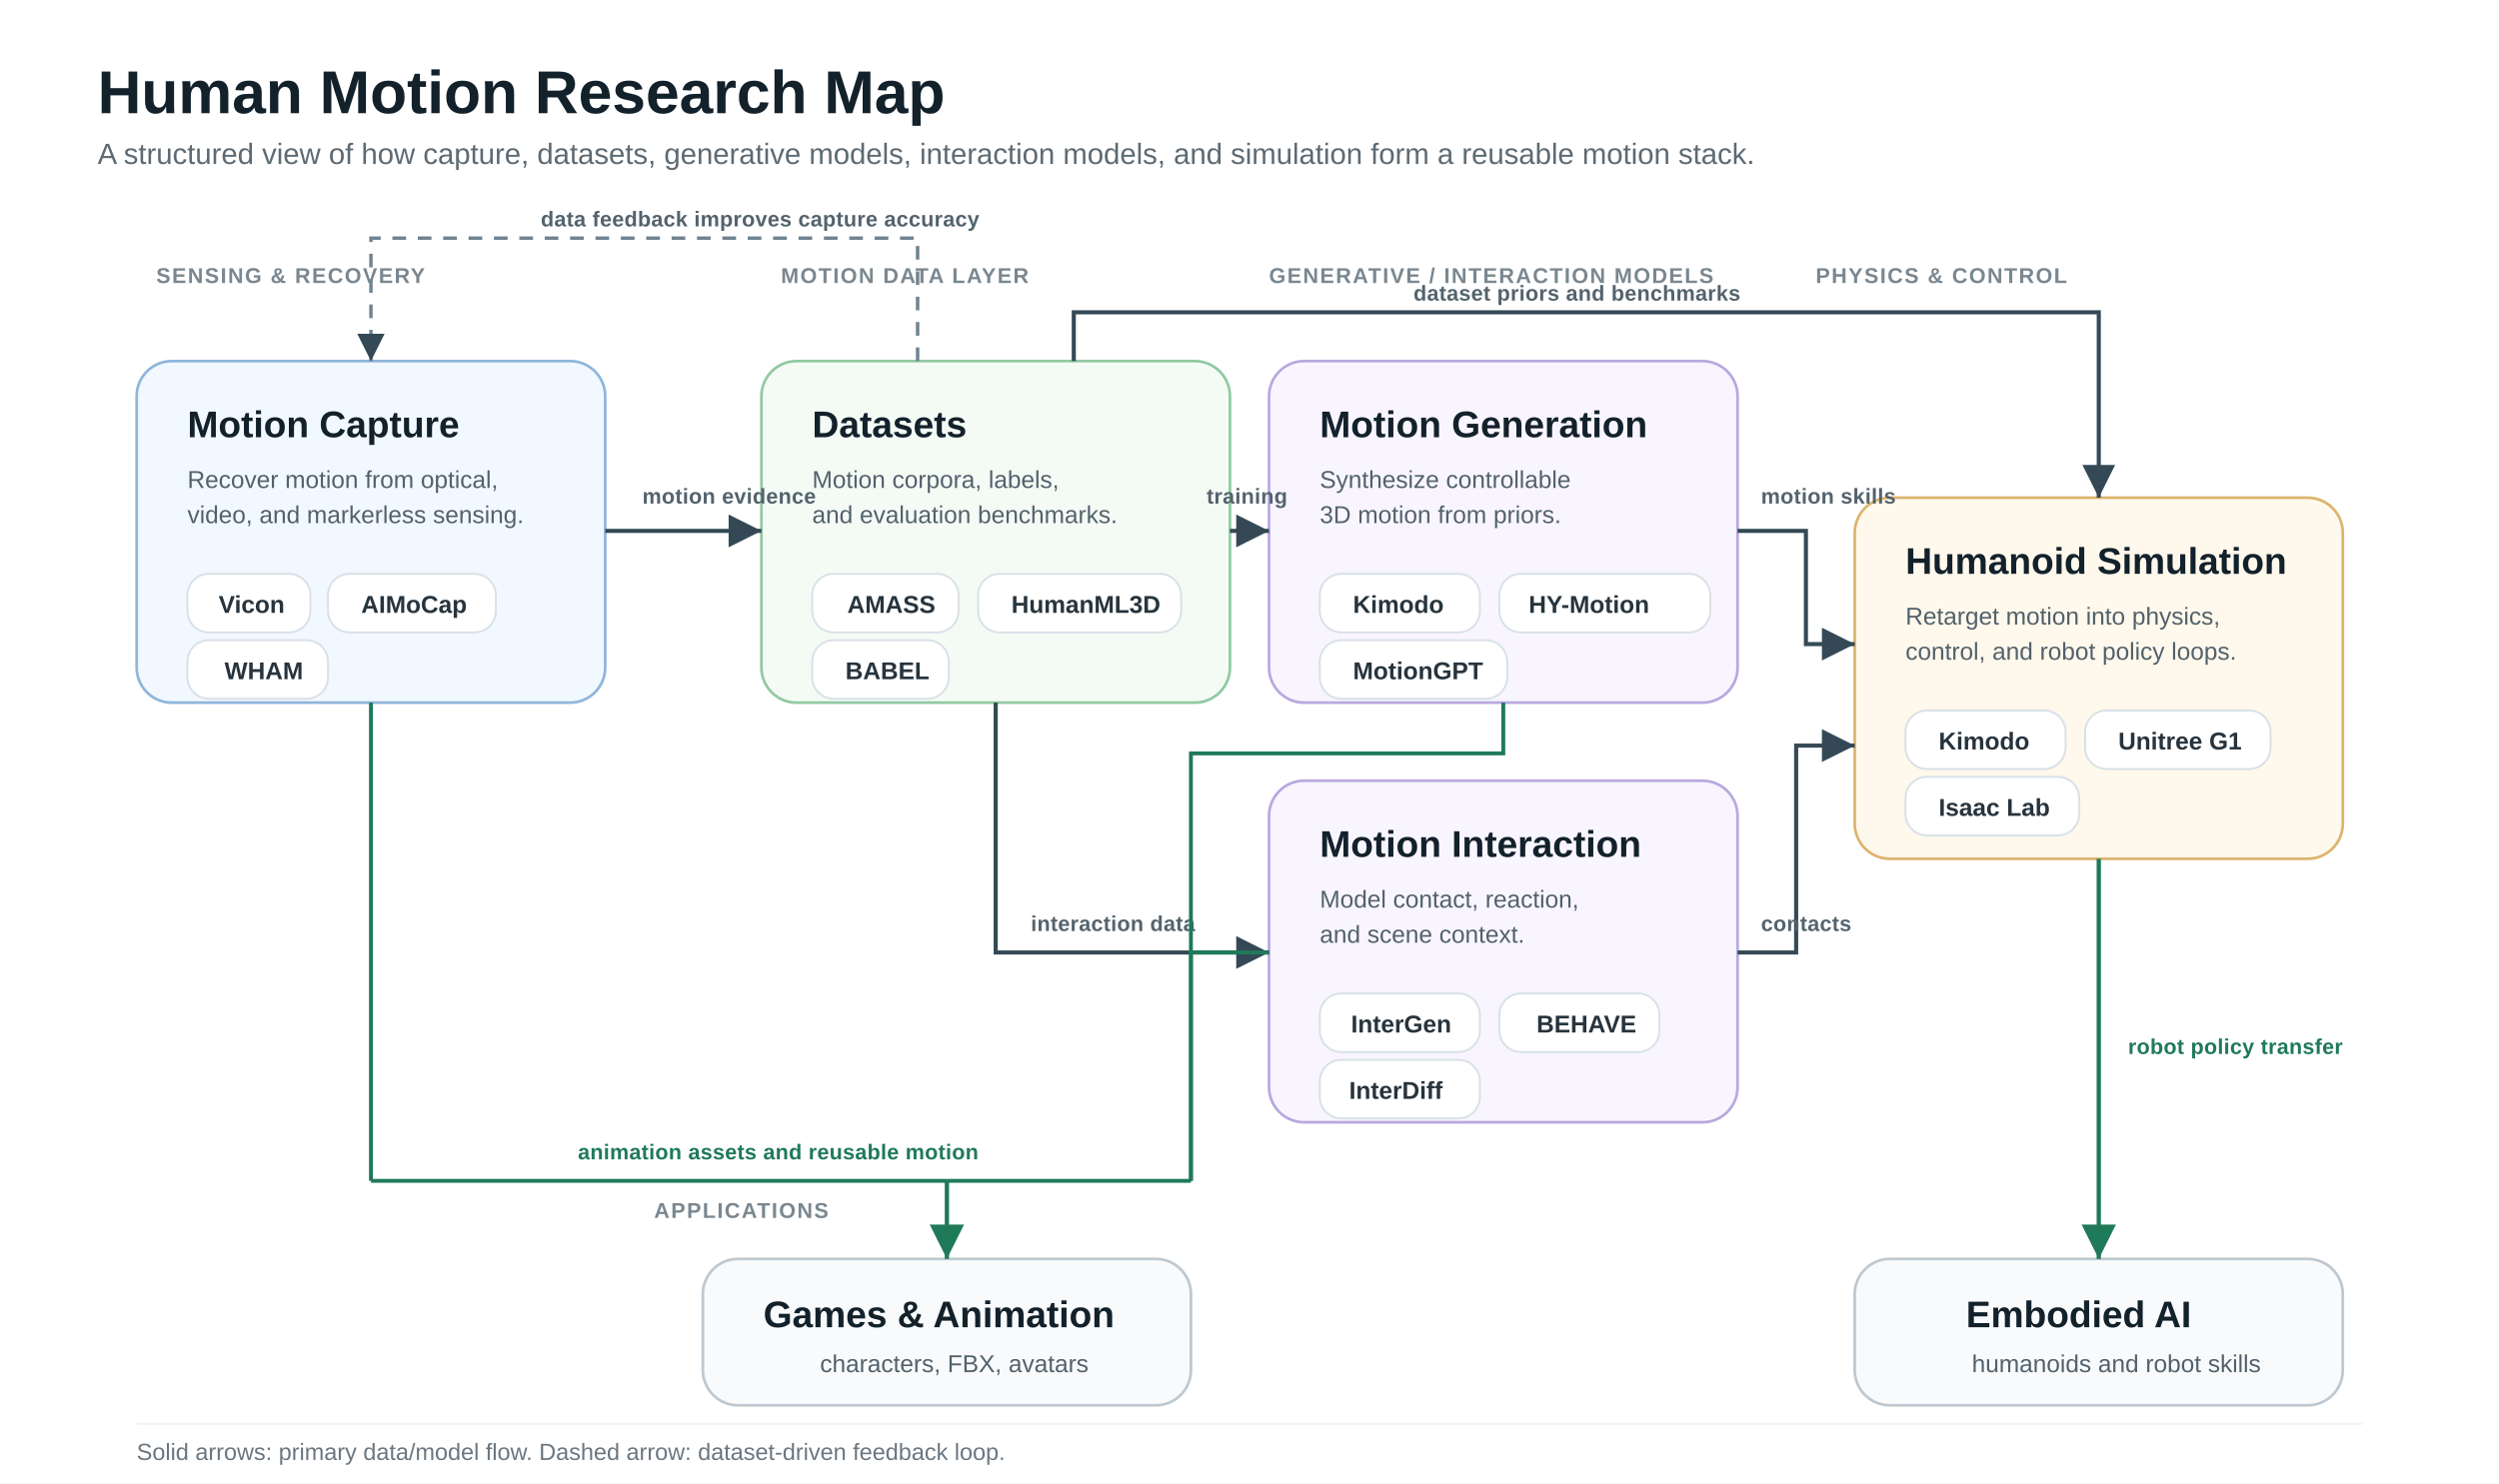
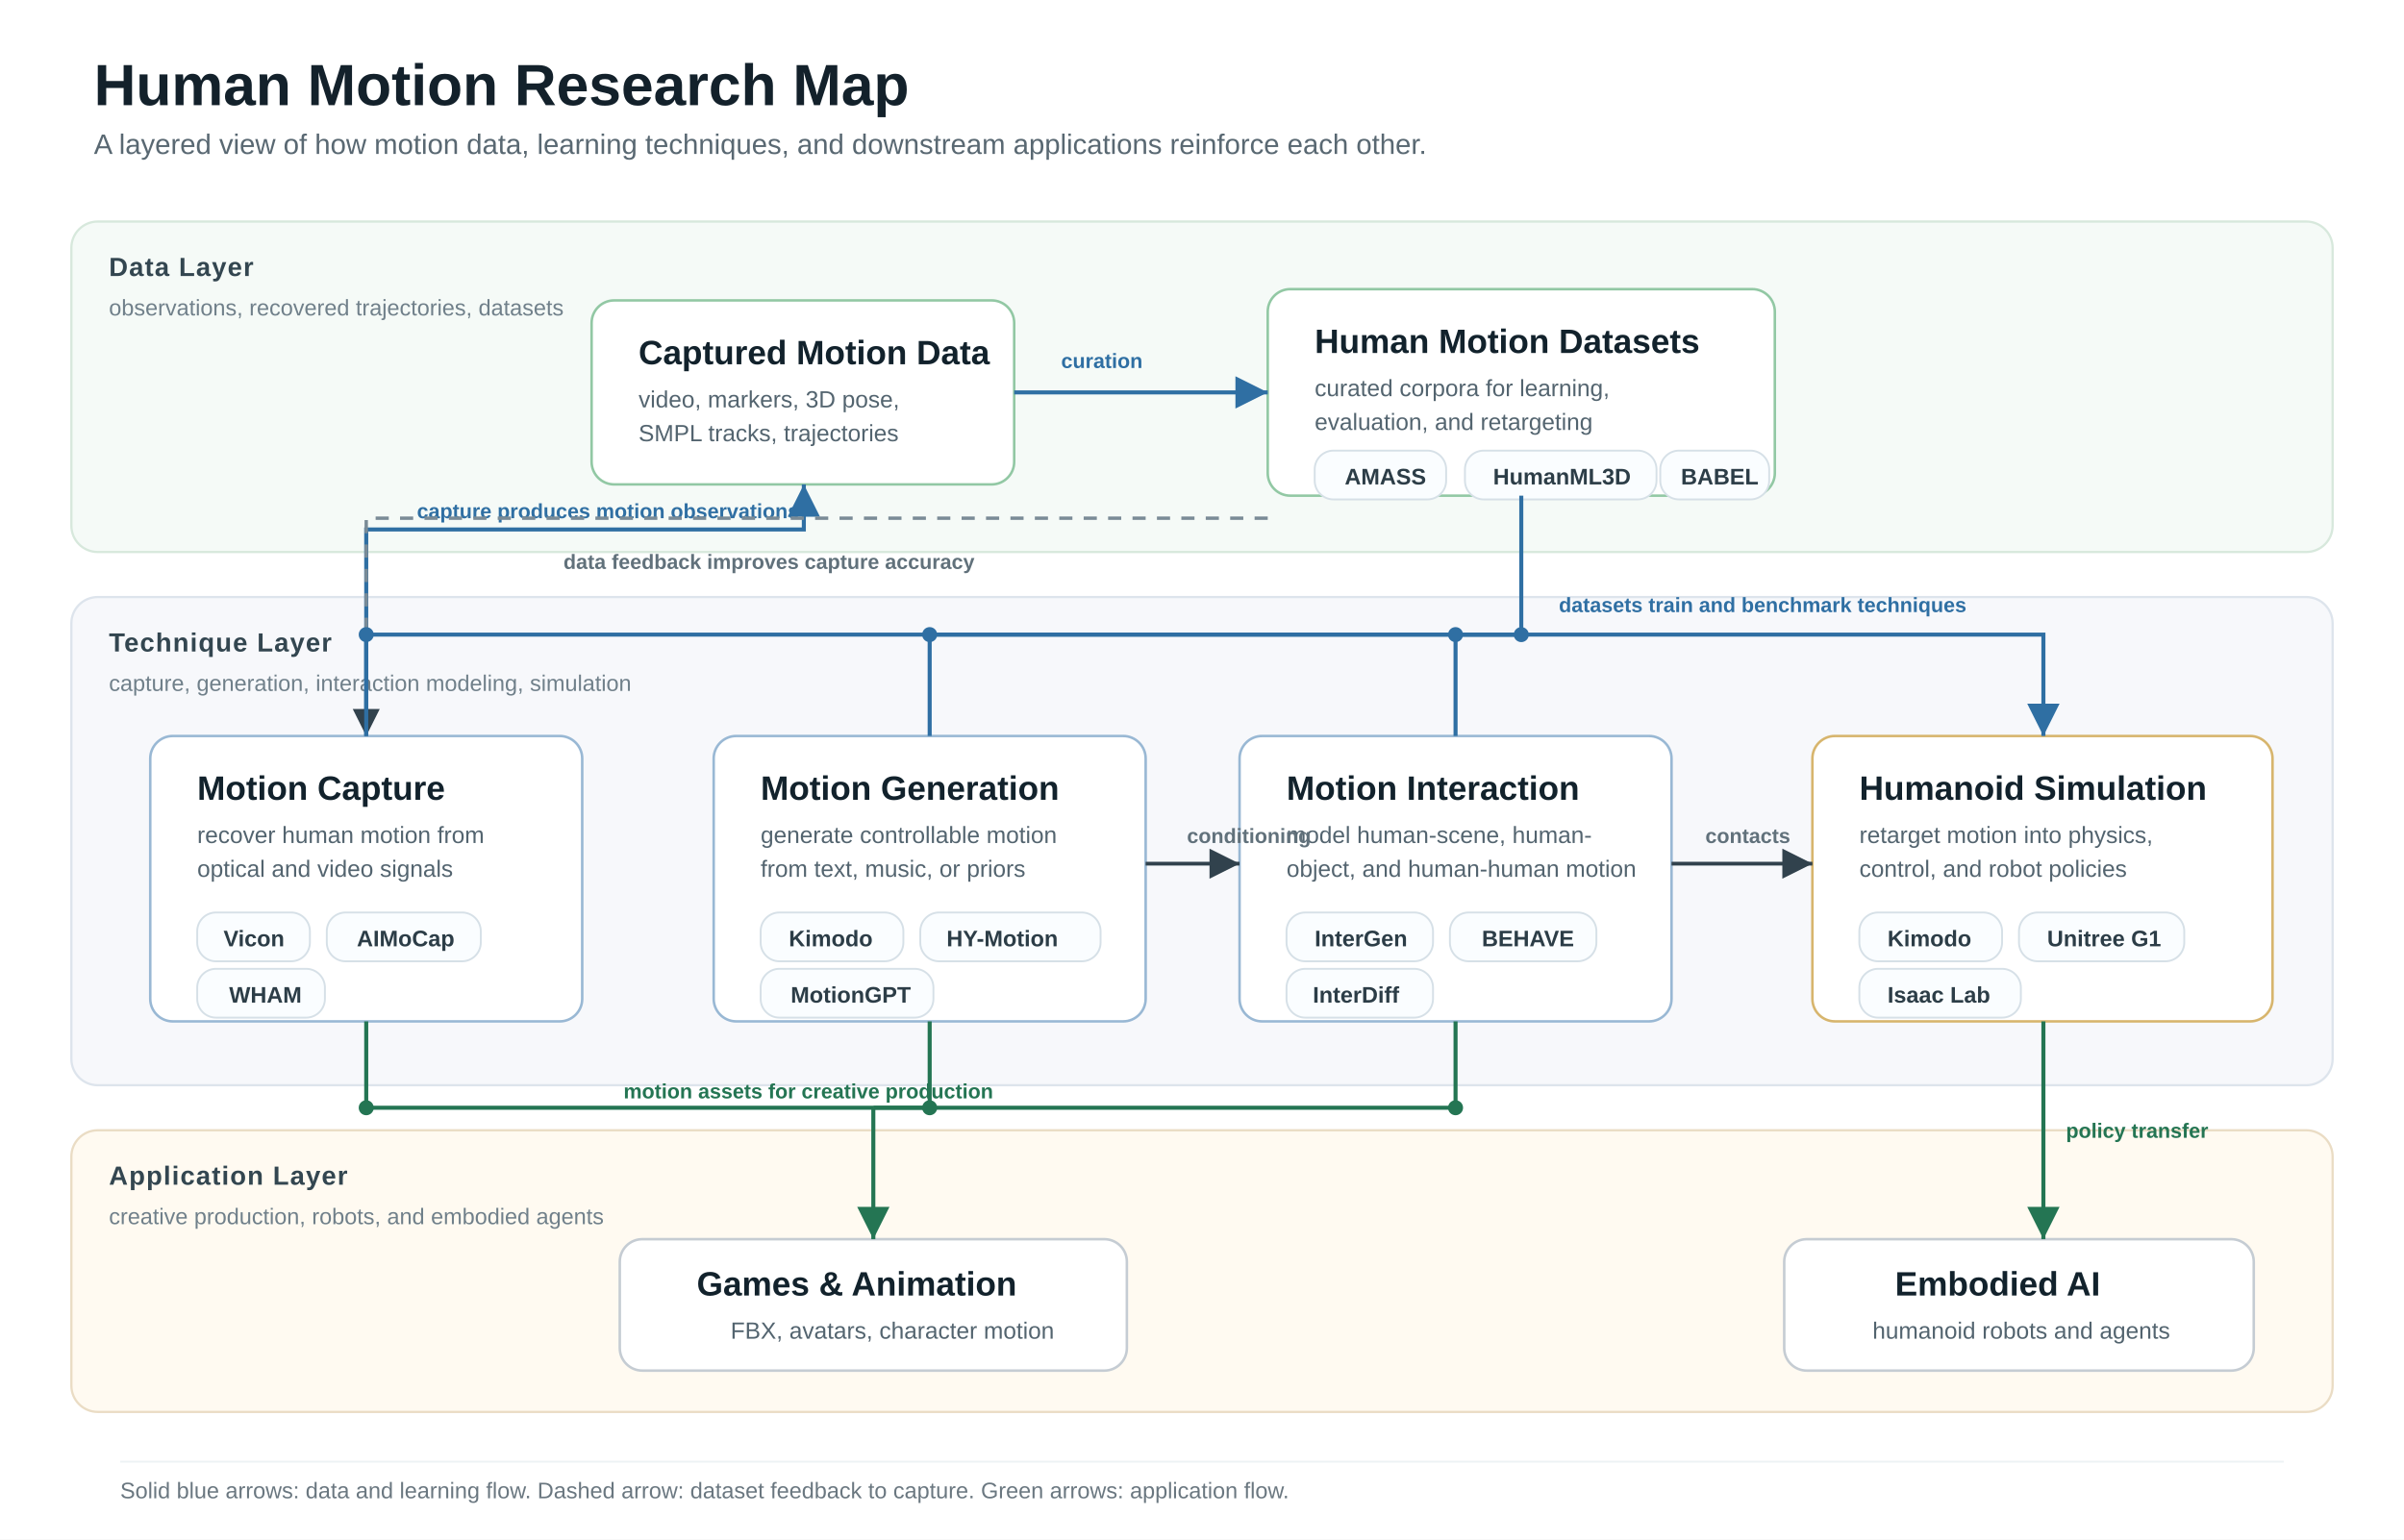
- <svg xmlns="http://www.w3.org/2000/svg" width="1280" height="760" viewBox="0 0 1280 760" role="img" aria-labelledby="title desc">
+ <svg xmlns="http://www.w3.org/2000/svg" width="1280" height="820" viewBox="0 0 1280 820" role="img" aria-labelledby="title desc">
  <defs>
-     <marker id="arrow-dark" markerWidth="12" markerHeight="12" refX="10" refY="6" orient="auto" markerUnits="strokeWidth">
-       <path d="M2,2 L10,6 L2,10 Z" fill="#344955" />
+     <marker id="arrow-slate" markerWidth="12" markerHeight="12" refX="10" refY="6" orient="auto" markerUnits="strokeWidth">
+       <path d="M2,2 L10,6 L2,10 Z" fill="#31424d" />
+     </marker>
+     <marker id="arrow-blue" markerWidth="12" markerHeight="12" refX="10" refY="6" orient="auto" markerUnits="strokeWidth">
+       <path d="M2,2 L10,6 L2,10 Z" fill="#2f6fa3" />
    </marker>
    <marker id="arrow-green" markerWidth="12" markerHeight="12" refX="10" refY="6" orient="auto" markerUnits="strokeWidth">
-       <path d="M2,2 L10,6 L2,10 Z" fill="#1f7a5a" />
+       <path d="M2,2 L10,6 L2,10 Z" fill="#247553" />
    </marker>
    <style>
      .title{font:700 31px Arial,Helvetica,sans-serif;fill:#13212b}
-       .subtitle{font:400 15px Arial,Helvetica,sans-serif;fill:#5d6a73}
-       .stage{font:700 11px Arial,Helvetica,sans-serif;fill:#7a8790;letter-spacing:.75px}
-       .box{fill:#fff;stroke:#cfd8df;stroke-width:1.4;rx:18}
-       .capture{fill:#f2f8ff;stroke:#8fb6dc}
-       .data{fill:#f4fbf5;stroke:#91c9a2}
-       .model{fill:#f8f5ff;stroke:#b8a8df}
-       .sim{fill:#fff8ec;stroke:#ddb46d}
-       .app{fill:#f8fafb;stroke:#bec8d0}
-       .label{font:700 19px Arial,Helvetica,sans-serif;fill:#13212b}
-       .note{font:400 12.5px Arial,Helvetica,sans-serif;fill:#52616b}
-       .chip{fill:#fff;stroke:#d8e1e7;stroke-width:1;rx:11}
-       .chipText{font:700 12.5px Arial,Helvetica,sans-serif;fill:#27343d}
-       .line{fill:none;stroke:#344955;stroke-width:2.1;marker-end:url(#arrow-dark)}
-       .stem{fill:none;stroke:#1f7a5a;stroke-width:2}
-       .appLine{fill:none;stroke:#1f7a5a;stroke-width:2.2;marker-end:url(#arrow-green)}
-       .feedback{fill:none;stroke:#6f8390;stroke-width:1.75;stroke-dasharray:7 6;marker-end:url(#arrow-dark)}
-       .edgeLabel{font:700 11px Arial,Helvetica,sans-serif;fill:#1f7a5a;letter-spacing:.15px}
-       .edgeLabelDark{font:700 11px Arial,Helvetica,sans-serif;fill:#53636d;letter-spacing:.15px}
-       .legendText{font:400 12px Arial,Helvetica,sans-serif;fill:#6a7680}
+       .subtitle{font:400 15px Arial,Helvetica,sans-serif;fill:#596872}
+       .bandLabel{font:700 14px Arial,Helvetica,sans-serif;fill:#334650;letter-spacing:.6px}
+       .bandNote{font:400 12px Arial,Helvetica,sans-serif;fill:#70808a}
+       .bandData{fill:#f5faf7;stroke:#d7e8dc;stroke-width:1.2}
+       .bandTech{fill:#f7f8fb;stroke:#dde4ec;stroke-width:1.2}
+       .bandApp{fill:#fffaf1;stroke:#eadcc4;stroke-width:1.2}
+       .box{fill:#ffffff;stroke:#cdd7df;stroke-width:1.35;rx:12}
+       .dataBox{stroke:#92c8a4}
+       .techBox{stroke:#99b8d4}
+       .simBox{stroke:#d7b56d}
+       .appBox{stroke:#c5ccd3}
+       .nodeTitle{font:700 18px Arial,Helvetica,sans-serif;fill:#12222c}
+       .nodeText{font:400 12.5px Arial,Helvetica,sans-serif;fill:#53646f}
+       .chip{fill:#fafdff;stroke:#d6e0e7;stroke-width:1;rx:10}
+       .chipText{font:700 12px Arial,Helvetica,sans-serif;fill:#2c3d47}
+       .line{fill:none;stroke:#31424d;stroke-width:2;marker-end:url(#arrow-slate)}
+       .dataLine{fill:none;stroke:#2f6fa3;stroke-width:2.15;marker-end:url(#arrow-blue)}
+       .appLine{fill:none;stroke:#247553;stroke-width:2.15;marker-end:url(#arrow-green)}
+       .bus{fill:none;stroke:#2f6fa3;stroke-width:2.15}
+       .appBus{fill:none;stroke:#247553;stroke-width:2.15}
+       .feedback{fill:none;stroke:#7a8b96;stroke-width:1.8;stroke-dasharray:7 6;marker-end:url(#arrow-slate)}
+       .labelBlue{font:700 11px Arial,Helvetica,sans-serif;fill:#2f6fa3}
+       .labelGreen{font:700 11px Arial,Helvetica,sans-serif;fill:#247553}
+       .labelGray{font:700 11px Arial,Helvetica,sans-serif;fill:#61717b}
+       .junction{fill:#2f6fa3}
+       .appJunction{fill:#247553}
+       .legend{font:400 12px Arial,Helvetica,sans-serif;fill:#6a7780}
    </style>
  </defs>
-   <rect width="1280" height="760" fill="#ffffff" />
-   <text class="title" x="50" y="58">Human Motion Research Map</text>
-   <text class="subtitle" x="50" y="84">A structured view of how capture, datasets, generative models, interaction models, and simulation form a reusable motion stack.</text>
-   <text class="stage" x="80" y="145">SENSING &amp; RECOVERY</text>
-   <text class="stage" x="400" y="145">MOTION DATA LAYER</text>
-   <text class="stage" x="650" y="145">GENERATIVE / INTERACTION MODELS</text>
-   <text class="stage" x="930" y="145">PHYSICS &amp; CONTROL</text>
-   <text class="stage" x="335" y="624">APPLICATIONS</text>
-   <rect class="box capture" x="70" y="185" width="240" height="175" rx="18" />
-   <text class="label" x="96" y="224">Motion Capture</text>
-   <text class="note" x="96" y="250">Recover motion from optical,</text>
-   <text class="note" x="96" y="268">video, and markerless sensing.</text>
-   <rect class="chip" x="96" y="294" width="63" height="30" rx="11" />
-   <text class="chipText" x="112" y="314">Vicon</text>
-   <rect class="chip" x="168" y="294" width="86" height="30" rx="11" />
-   <text class="chipText" x="185" y="314">AIMoCap</text>
-   <rect class="chip" x="96" y="328" width="72" height="30" rx="11" />
-   <text class="chipText" x="115" y="348">WHAM</text>
-   <rect class="box data" x="390" y="185" width="240" height="175" rx="18" />
-   <text class="label" x="416" y="224">Datasets</text>
-   <text class="note" x="416" y="250">Motion corpora, labels,</text>
-   <text class="note" x="416" y="268">and evaluation benchmarks.</text>
-   <rect class="chip" x="416" y="294" width="75" height="30" rx="11" />
-   <text class="chipText" x="434" y="314">AMASS</text>
-   <rect class="chip" x="501" y="294" width="104" height="30" rx="11" />
-   <text class="chipText" x="518" y="314">HumanML3D</text>
-   <rect class="chip" x="416" y="328" width="70" height="30" rx="11" />
-   <text class="chipText" x="433" y="348">BABEL</text>
-   <rect class="box model" x="650" y="185" width="240" height="175" rx="18" />
-   <text class="label" x="676" y="224">Motion Generation</text>
-   <text class="note" x="676" y="250">Synthesize controllable</text>
-   <text class="note" x="676" y="268">3D motion from priors.</text>
-   <rect class="chip" x="676" y="294" width="82" height="30" rx="11" />
-   <text class="chipText" x="693" y="314">Kimodo</text>
-   <rect class="chip" x="768" y="294" width="108" height="30" rx="11" />
-   <text class="chipText" x="783" y="314">HY-Motion</text>
-   <rect class="chip" x="676" y="328" width="96" height="30" rx="11" />
-   <text class="chipText" x="693" y="348">MotionGPT</text>
-   <rect class="box model" x="650" y="400" width="240" height="175" rx="18" />
-   <text class="label" x="676" y="439">Motion Interaction</text>
-   <text class="note" x="676" y="465">Model contact, reaction,</text>
-   <text class="note" x="676" y="483">and scene context.</text>
-   <rect class="chip" x="676" y="509" width="82" height="30" rx="11" />
-   <text class="chipText" x="692" y="529">InterGen</text>
-   <rect class="chip" x="768" y="509" width="82" height="30" rx="11" />
-   <text class="chipText" x="787" y="529">BEHAVE</text>
-   <rect class="chip" x="676" y="543" width="82" height="30" rx="11" />
-   <text class="chipText" x="691" y="563">InterDiff</text>
-   <rect class="box sim" x="950" y="255" width="250" height="185" rx="18" />
-   <text class="label" x="976" y="294">Humanoid Simulation</text>
-   <text class="note" x="976" y="320">Retarget motion into physics,</text>
-   <text class="note" x="976" y="338">control, and robot policy loops.</text>
-   <rect class="chip" x="976" y="364" width="82" height="30" rx="11" />
-   <text class="chipText" x="993" y="384">Kimodo</text>
-   <rect class="chip" x="1068" y="364" width="95" height="30" rx="11" />
-   <text class="chipText" x="1085" y="384">Unitree G1</text>
-   <rect class="chip" x="976" y="398" width="89" height="30" rx="11" />
-   <text class="chipText" x="993" y="418">Isaac Lab</text>
-   <rect class="box app" x="360" y="645" width="250" height="75" rx="18" />
-   <text class="label" x="391" y="680">Games &amp; Animation</text>
-   <text class="note" x="420" y="703">characters, FBX, avatars</text>
-   <rect class="box app" x="950" y="645" width="250" height="75" rx="18" />
-   <text class="label" x="1007" y="680">Embodied AI</text>
-   <text class="note" x="1010" y="703">humanoids and robot skills</text>
-   <path class="line" d="M310 272 H390" />
-   <text class="edgeLabelDark" x="329" y="258">motion evidence</text>
-   <path class="feedback" d="M470 185 V122 H190 V185" />
-   <text class="edgeLabelDark" x="277" y="116">data feedback improves capture accuracy</text>
-   <path class="line" d="M630 272 H650" />
-   <text class="edgeLabelDark" x="618" y="258">training</text>
-   <path class="line" d="M510 360 V488 H650" />
-   <text class="edgeLabelDark" x="528" y="477">interaction data</text>
-   <path class="line" d="M550 185 V160 H1075 V255" />
-   <text class="edgeLabelDark" x="724" y="154">dataset priors and benchmarks</text>
-   <path class="line" d="M890 272 H925 V330 H950" />
-   <text class="edgeLabelDark" x="902" y="258">motion skills</text>
-   <path class="line" d="M890 488 H920 V382 H950" />
-   <text class="edgeLabelDark" x="902" y="477">contacts</text>
-   <path class="stem" d="M190 360 V605" />
-   <path class="stem" d="M770 360 V386 H610 V605" />
-   <path class="stem" d="M650 488 H610 V605" />
-   <path class="stem" d="M190 605 H485" />
-   <path class="stem" d="M610 605 H485" />
-   <path class="appLine" d="M485 605 V645" />
-   <text class="edgeLabel" x="296" y="594">animation assets and reusable motion</text>
-   <path class="appLine" d="M1075 440 V645" />
-   <text class="edgeLabel" x="1090" y="540">robot policy transfer</text>
-   <rect x="70" y="729" width="1140" height="1" fill="#edf2f5" />
-   <text class="legendText" x="70" y="748">Solid arrows: primary data/model flow. Dashed arrow: dataset-driven feedback loop.</text>
+   <rect width="1280" height="820" fill="#ffffff" />
+   <text class="title" x="50" y="56">Human Motion Research Map</text>
+   <text class="subtitle" x="50" y="82">A layered view of how motion data, learning techniques, and downstream applications reinforce each other.</text>
+   <rect class="bandData" x="38" y="118" width="1204" height="176" rx="14" />
+   <rect class="bandTech" x="38" y="318" width="1204" height="260" rx="14" />
+   <rect class="bandApp" x="38" y="602" width="1204" height="150" rx="14" />
+   <text class="bandLabel" x="58" y="147">Data Layer</text>
+   <text class="bandNote" x="58" y="168">observations, recovered trajectories, datasets</text>
+   <text class="bandLabel" x="58" y="347">Technique Layer</text>
+   <text class="bandNote" x="58" y="368">capture, generation, interaction modeling, simulation</text>
+   <text class="bandLabel" x="58" y="631">Application Layer</text>
+   <text class="bandNote" x="58" y="652">creative production, robots, and embodied agents</text>
+   <rect class="box dataBox" x="315" y="160" width="225" height="98" rx="12" />
+   <text class="nodeTitle" x="340" y="194">Captured Motion Data</text>
+   <text class="nodeText" x="340" y="217">video, markers, 3D pose,</text>
+   <text class="nodeText" x="340" y="235">SMPL tracks, trajectories</text>
+   <rect class="box dataBox" x="675" y="154" width="270" height="110" rx="12" />
+   <text class="nodeTitle" x="700" y="188">Human Motion Datasets</text>
+   <text class="nodeText" x="700" y="211">curated corpora for learning,</text>
+   <text class="nodeText" x="700" y="229">evaluation, and retargeting</text>
+   <rect class="chip" x="700" y="240" width="70" height="26" rx="10" />
+   <text class="chipText" x="716" y="258">AMASS</text>
+   <rect class="chip" x="780" y="240" width="102" height="26" rx="10" />
+   <text class="chipText" x="795" y="258">HumanML3D</text>
+   <rect class="chip" x="884" y="240" width="58" height="26" rx="10" />
+   <text class="chipText" x="895" y="258">BABEL</text>
+   <rect class="box techBox" x="80" y="392" width="230" height="152" rx="12" />
+   <text class="nodeTitle" x="105" y="426">Motion Capture</text>
+   <text class="nodeText" x="105" y="449">recover human motion from</text>
+   <text class="nodeText" x="105" y="467">optical and video signals</text>
+   <rect class="chip" x="105" y="486" width="60" height="26" rx="10" />
+   <text class="chipText" x="119" y="504">Vicon</text>
+   <rect class="chip" x="174" y="486" width="82" height="26" rx="10" />
+   <text class="chipText" x="190" y="504">AIMoCap</text>
+   <rect class="chip" x="105" y="516" width="68" height="26" rx="10" />
+   <text class="chipText" x="122" y="534">WHAM</text>
+   <rect class="box techBox" x="380" y="392" width="230" height="152" rx="12" />
+   <text class="nodeTitle" x="405" y="426">Motion Generation</text>
+   <text class="nodeText" x="405" y="449">generate controllable motion</text>
+   <text class="nodeText" x="405" y="467">from text, music, or priors</text>
+   <rect class="chip" x="405" y="486" width="76" height="26" rx="10" />
+   <text class="chipText" x="420" y="504">Kimodo</text>
+   <rect class="chip" x="490" y="486" width="96" height="26" rx="10" />
+   <text class="chipText" x="504" y="504">HY-Motion</text>
+   <rect class="chip" x="405" y="516" width="92" height="26" rx="10" />
+   <text class="chipText" x="421" y="534">MotionGPT</text>
+   <rect class="box techBox" x="660" y="392" width="230" height="152" rx="12" />
+   <text class="nodeTitle" x="685" y="426">Motion Interaction</text>
+   <text class="nodeText" x="685" y="449">model human-scene, human-</text>
+   <text class="nodeText" x="685" y="467">object, and human-human motion</text>
+   <rect class="chip" x="685" y="486" width="78" height="26" rx="10" />
+   <text class="chipText" x="700" y="504">InterGen</text>
+   <rect class="chip" x="772" y="486" width="78" height="26" rx="10" />
+   <text class="chipText" x="789" y="504">BEHAVE</text>
+   <rect class="chip" x="685" y="516" width="78" height="26" rx="10" />
+   <text class="chipText" x="699" y="534">InterDiff</text>
+   <rect class="box simBox" x="965" y="392" width="245" height="152" rx="12" />
+   <text class="nodeTitle" x="990" y="426">Humanoid Simulation</text>
+   <text class="nodeText" x="990" y="449">retarget motion into physics,</text>
+   <text class="nodeText" x="990" y="467">control, and robot policies</text>
+   <rect class="chip" x="990" y="486" width="76" height="26" rx="10" />
+   <text class="chipText" x="1005" y="504">Kimodo</text>
+   <rect class="chip" x="1075" y="486" width="88" height="26" rx="10" />
+   <text class="chipText" x="1090" y="504">Unitree G1</text>
+   <rect class="chip" x="990" y="516" width="86" height="26" rx="10" />
+   <text class="chipText" x="1005" y="534">Isaac Lab</text>
+   <rect class="box appBox" x="330" y="660" width="270" height="70" rx="12" />
+   <text class="nodeTitle" x="371" y="690">Games &amp; Animation</text>
+   <text class="nodeText" x="389" y="713">FBX, avatars, character motion</text>
+   <rect class="box appBox" x="950" y="660" width="250" height="70" rx="12" />
+   <text class="nodeTitle" x="1009" y="690">Embodied AI</text>
+   <text class="nodeText" x="997" y="713">humanoid robots and agents</text>
+   <path class="dataLine" d="M195 392 V282 H428 V258" />
+   <text class="labelBlue" x="222" y="276">capture produces motion observations</text>
+   <path class="dataLine" d="M540 209 H675" />
+   <text class="labelBlue" x="565" y="196">curation</text>
+   <path class="feedback" d="M675 276 H195 V392" />
+   <text class="labelGray" x="300" y="303">data feedback improves capture accuracy</text>
+   <path class="bus" d="M810 264 V338 H195 V392" />
+   <circle class="junction" cx="810" cy="338" r="4" />
+   <circle class="junction" cx="195" cy="338" r="4" />
+   <path class="bus" d="M810 338 H495 V392" />
+   <circle class="junction" cx="495" cy="338" r="4" />
+   <path class="bus" d="M810 338 H775 V392" />
+   <circle class="junction" cx="775" cy="338" r="4" />
+   <path class="dataLine" d="M810 338 H1088 V392" />
+   <text class="labelBlue" x="830" y="326">datasets train and benchmark techniques</text>
+   <path class="line" d="M610 460 H660" />
+   <path class="line" d="M890 460 H965" />
+   <text class="labelGray" x="632" y="449">conditioning</text>
+   <text class="labelGray" x="908" y="449">contacts</text>
+   <path class="appBus" d="M195 544 V590 H465" />
+   <circle class="appJunction" cx="195" cy="590" r="4" />
+   <path class="appBus" d="M495 544 V590 H465" />
+   <circle class="appJunction" cx="495" cy="590" r="4" />
+   <path class="appBus" d="M775 544 V590 H465" />
+   <circle class="appJunction" cx="775" cy="590" r="4" />
+   <path class="appLine" d="M465 590 V660" />
+   <text class="labelGreen" x="332" y="585">motion assets for creative production</text>
+   <path class="appLine" d="M1088 544 V660" />
+   <text class="labelGreen" x="1100" y="606">policy transfer</text>
+   <rect x="64" y="778" width="1152" height="1" fill="#edf2f5" />
+   <text class="legend" x="64" y="798">Solid blue arrows: data and learning flow. Dashed arrow: dataset feedback to capture. Green arrows: application flow.</text>
</svg>
